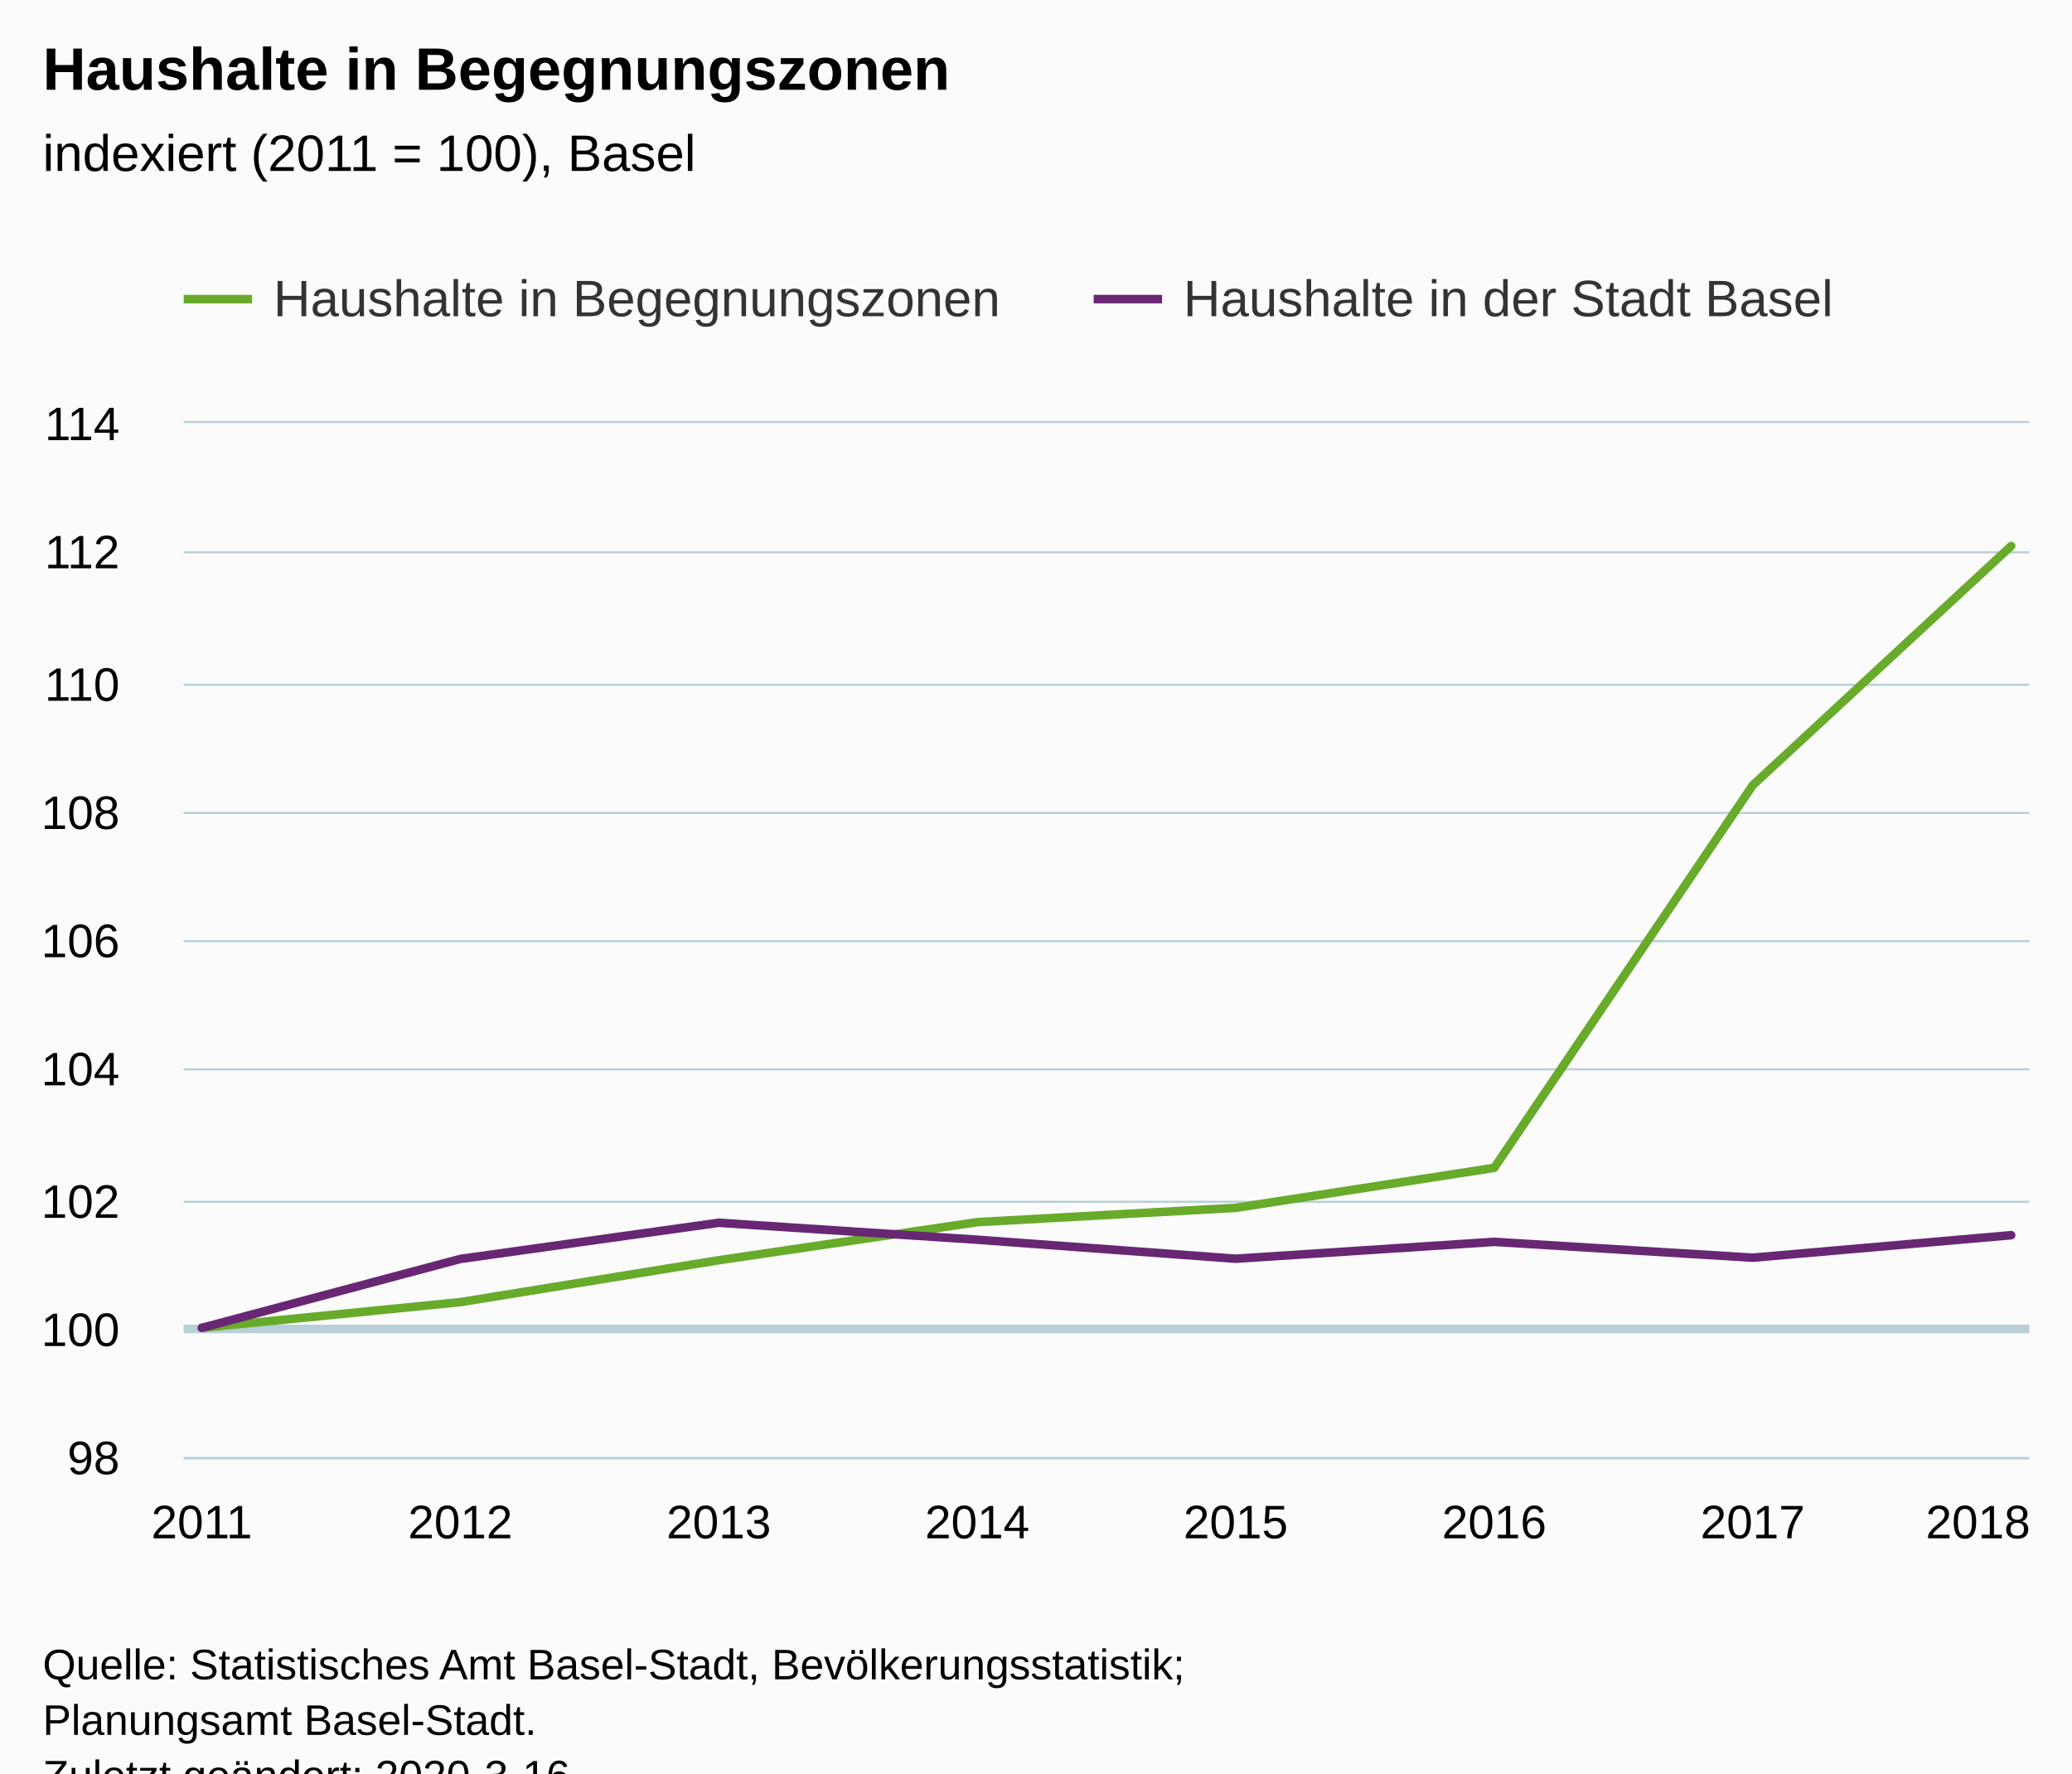
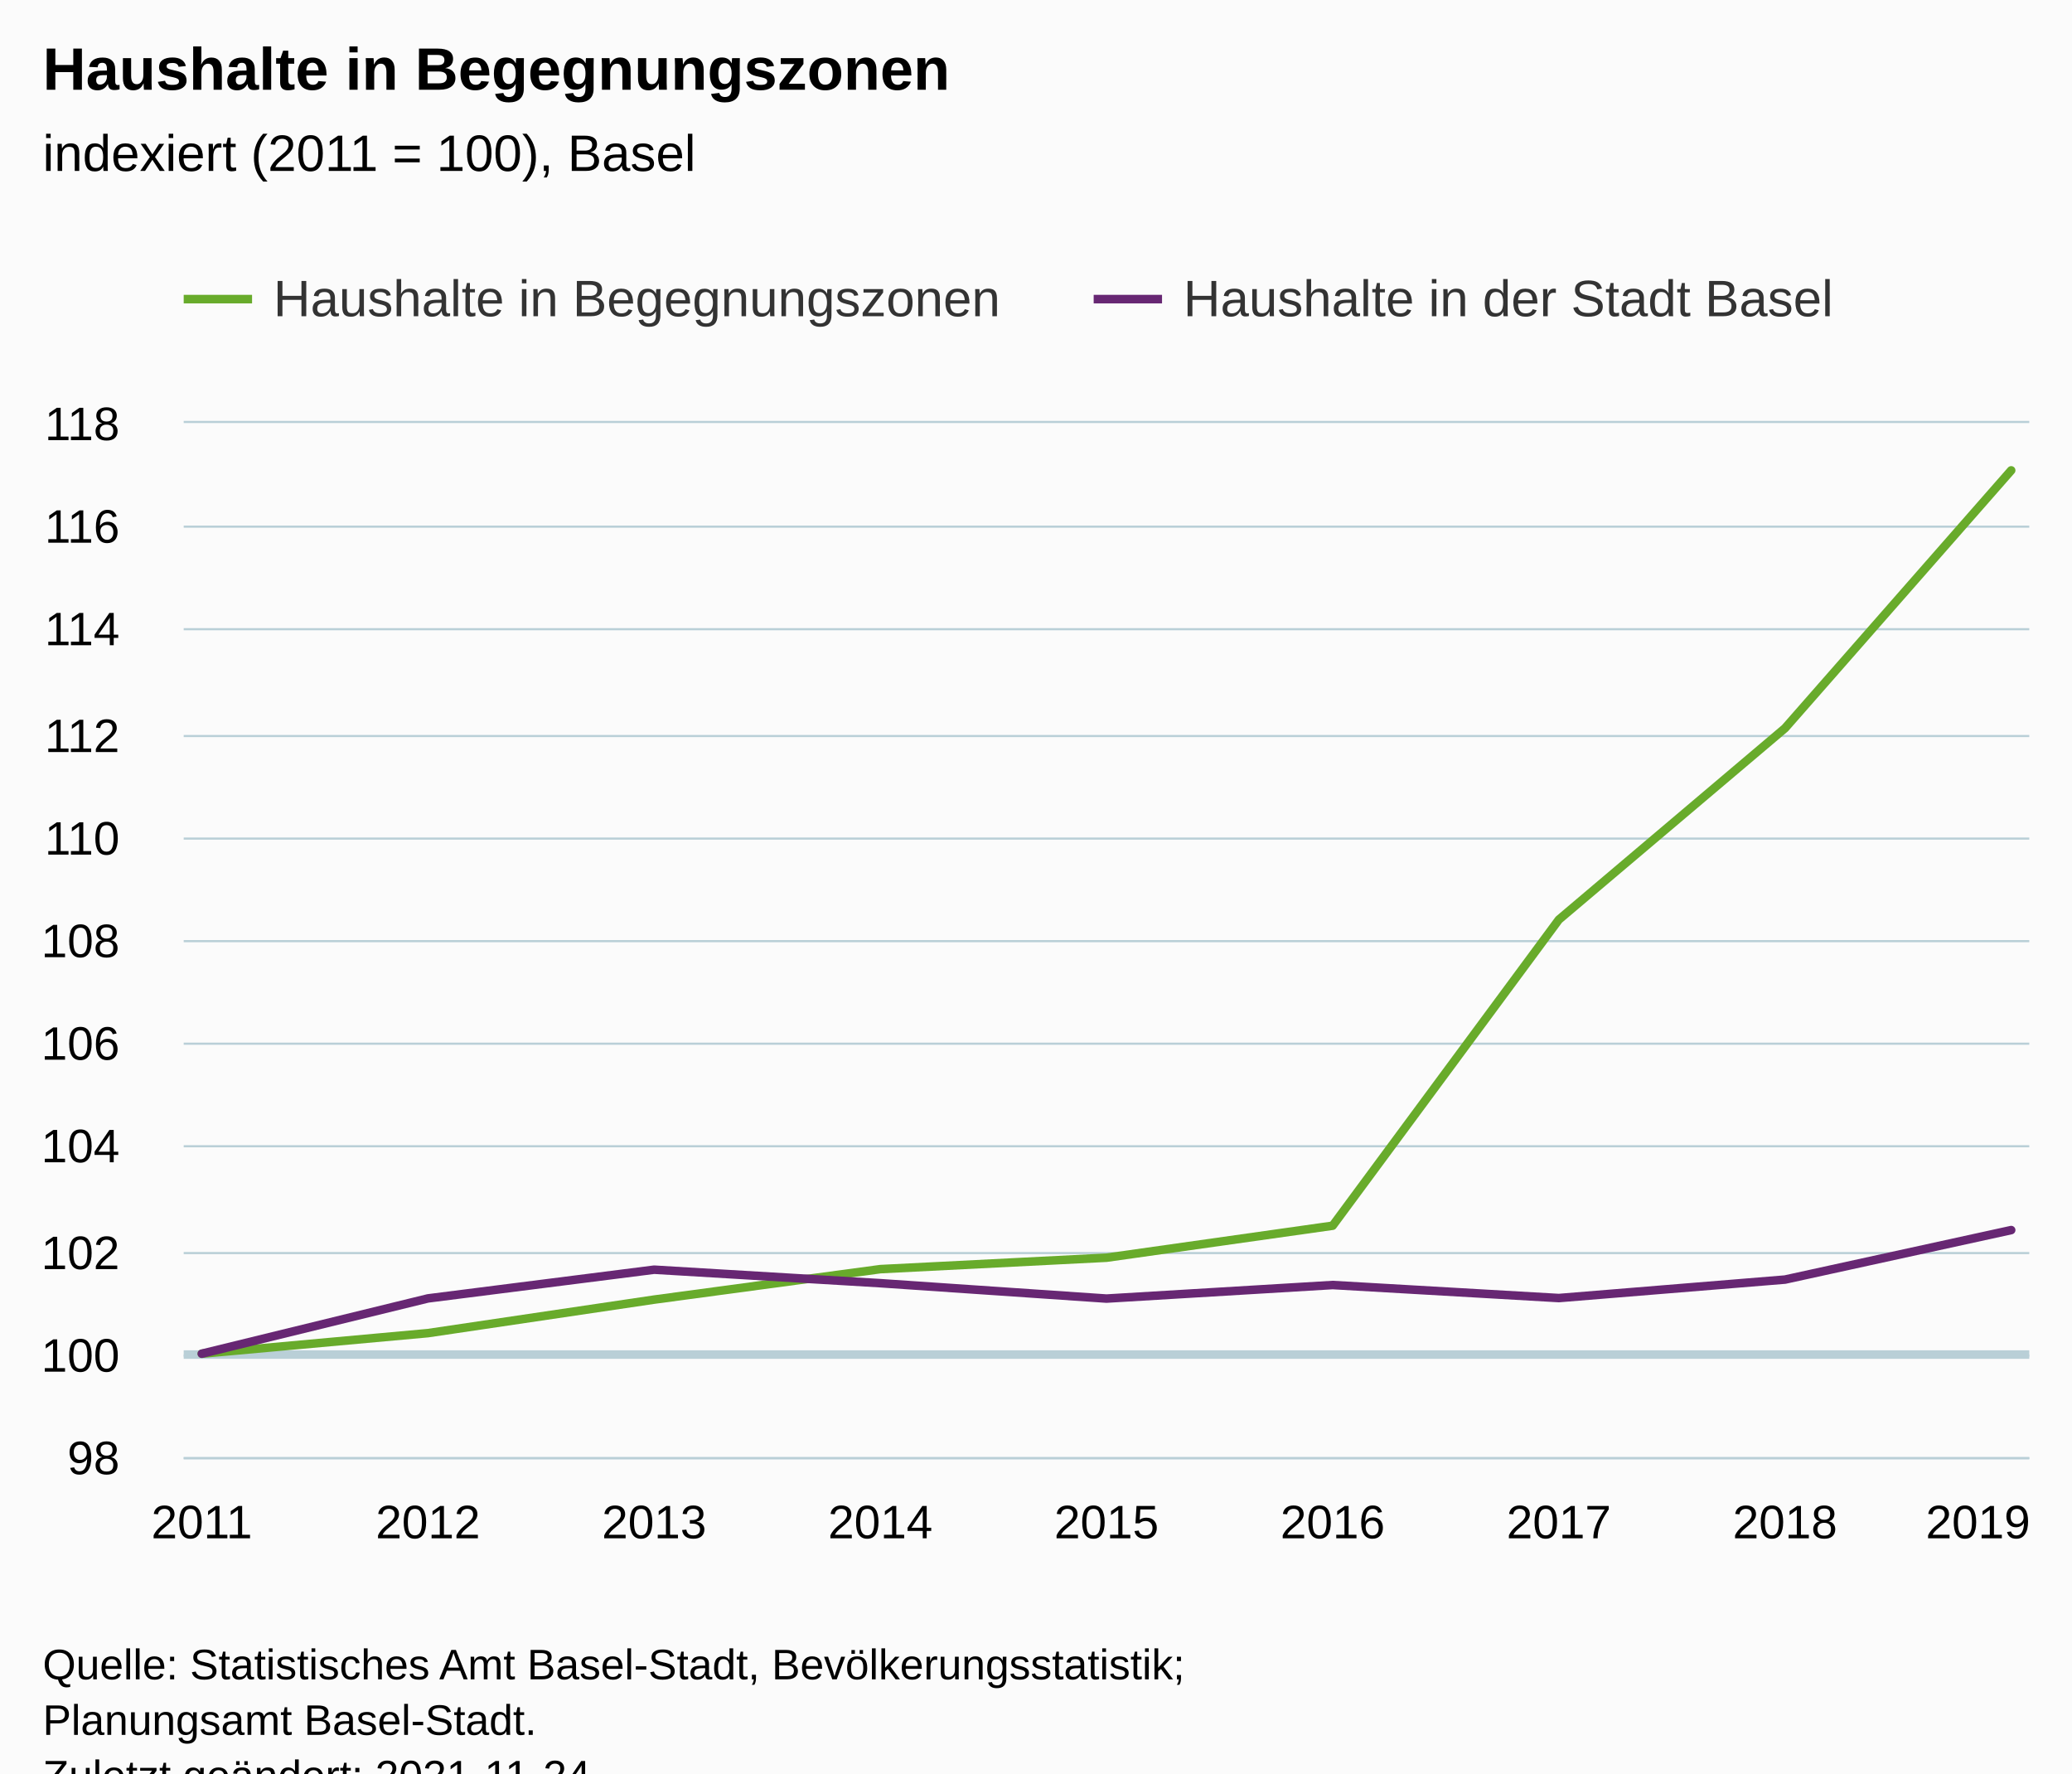
<svg xmlns="http://www.w3.org/2000/svg" version="1.1" class="highcharts-root" style="font-family:Arial;font-size:12px;" viewBox="0 0 485 415">
  <defs>
-     <clipPath id="highcharts-mkil0k4-22-">
+     <clipPath id="highcharts-6p5ofji-25-">
      <rect x="0" y="0" width="432" height="242" fill="none" />
    </clipPath>
-     <clipPath id="highcharts-mkil0k4-31-">
+     <clipPath id="highcharts-6p5ofji-35-">
      <rect x="0" y="0" width="432" height="242" fill="none" />
+     </clipPath>
+     <clipPath id="highcharts-6p5ofji-45-">
+       <rect x="43" y="99" width="432" height="242" fill="none" />
    </clipPath>
  </defs>
  <rect fill="#fbfbfb" class="highcharts-background" x="0" y="0" width="485" height="428" rx="0" ry="0" />
  <rect fill="none" class="highcharts-plot-background" x="43" y="99" width="432" height="242" />
  <g class="highcharts-pane-group" data-z-index="0" />
  <g class="highcharts-plot-lines-0" data-z-index="0">
-     <path fill="none" class="highcharts-plot-line " stroke="#B9CFD7" stroke-width="2" d="M 43 311 L 475 311" />
+     <path fill="none" class="highcharts-plot-line " stroke="#B9CFD7" stroke-width="2" d="M 43 317 L 475 317" />
  </g>
  <g class="highcharts-grid highcharts-xaxis-grid" data-z-index="1">
    <path fill="none" data-z-index="1" class="highcharts-grid-line" d="M 46.5 99 L 46.5 341" opacity="1" />
-     <path fill="none" data-z-index="1" class="highcharts-grid-line" d="M 107.5 99 L 107.5 341" opacity="1" />
-     <path fill="none" data-z-index="1" class="highcharts-grid-line" d="M 167.5 99 L 167.5 341" opacity="1" />
-     <path fill="none" data-z-index="1" class="highcharts-grid-line" d="M 228.5 99 L 228.5 341" opacity="1" />
-     <path fill="none" data-z-index="1" class="highcharts-grid-line" d="M 288.5 99 L 288.5 341" opacity="1" />
-     <path fill="none" data-z-index="1" class="highcharts-grid-line" d="M 349.5 99 L 349.5 341" opacity="1" />
-     <path fill="none" data-z-index="1" class="highcharts-grid-line" d="M 409.5 99 L 409.5 341" opacity="1" />
+     <path fill="none" data-z-index="1" class="highcharts-grid-line" d="M 99.5 99 L 99.5 341" opacity="1" />
+     <path fill="none" data-z-index="1" class="highcharts-grid-line" d="M 152.5 99 L 152.5 341" opacity="1" />
+     <path fill="none" data-z-index="1" class="highcharts-grid-line" d="M 205.5 99 L 205.5 341" opacity="1" />
+     <path fill="none" data-z-index="1" class="highcharts-grid-line" d="M 258.5 99 L 258.5 341" opacity="1" />
+     <path fill="none" data-z-index="1" class="highcharts-grid-line" d="M 311.5 99 L 311.5 341" opacity="1" />
+     <path fill="none" data-z-index="1" class="highcharts-grid-line" d="M 364.5 99 L 364.5 341" opacity="1" />
+     <path fill="none" data-z-index="1" class="highcharts-grid-line" d="M 417.5 99 L 417.5 341" opacity="1" />
    <path fill="none" data-z-index="1" class="highcharts-grid-line" d="M 470.5 99 L 470.5 341" opacity="1" />
  </g>
  <g class="highcharts-grid highcharts-yaxis-grid" data-z-index="1">
    <path fill="none" stroke="#B9CFD7" stroke-width="0.5" data-z-index="1" class="highcharts-grid-line" d="M 43 341.25 L 475 341.25" opacity="1" />
-     <path fill="none" stroke="#B9CFD7" stroke-width="0.5" data-z-index="1" class="highcharts-grid-line" d="M 43 311.25 L 475 311.25" opacity="1" />
-     <path fill="none" stroke="#B9CFD7" stroke-width="0.5" data-z-index="1" class="highcharts-grid-line" d="M 43 281.25 L 475 281.25" opacity="1" />
-     <path fill="none" stroke="#B9CFD7" stroke-width="0.5" data-z-index="1" class="highcharts-grid-line" d="M 43 250.25 L 475 250.25" opacity="1" />
+     <path fill="none" stroke="#B9CFD7" stroke-width="0.5" data-z-index="1" class="highcharts-grid-line" d="M 43 317.25 L 475 317.25" opacity="1" />
+     <path fill="none" stroke="#B9CFD7" stroke-width="0.5" data-z-index="1" class="highcharts-grid-line" d="M 43 293.25 L 475 293.25" opacity="1" />
+     <path fill="none" stroke="#B9CFD7" stroke-width="0.5" data-z-index="1" class="highcharts-grid-line" d="M 43 268.25 L 475 268.25" opacity="1" />
+     <path fill="none" stroke="#B9CFD7" stroke-width="0.5" data-z-index="1" class="highcharts-grid-line" d="M 43 244.25 L 475 244.25" opacity="1" />
    <path fill="none" stroke="#B9CFD7" stroke-width="0.5" data-z-index="1" class="highcharts-grid-line" d="M 43 220.25 L 475 220.25" opacity="1" />
-     <path fill="none" stroke="#B9CFD7" stroke-width="0.5" data-z-index="1" class="highcharts-grid-line" d="M 43 190.25 L 475 190.25" opacity="1" />
-     <path fill="none" stroke="#B9CFD7" stroke-width="0.5" data-z-index="1" class="highcharts-grid-line" d="M 43 160.25 L 475 160.25" opacity="1" />
-     <path fill="none" stroke="#B9CFD7" stroke-width="0.5" data-z-index="1" class="highcharts-grid-line" d="M 43 129.25 L 475 129.25" opacity="1" />
+     <path fill="none" stroke="#B9CFD7" stroke-width="0.5" data-z-index="1" class="highcharts-grid-line" d="M 43 196.25 L 475 196.25" opacity="1" />
+     <path fill="none" stroke="#B9CFD7" stroke-width="0.5" data-z-index="1" class="highcharts-grid-line" d="M 43 172.25 L 475 172.25" opacity="1" />
+     <path fill="none" stroke="#B9CFD7" stroke-width="0.5" data-z-index="1" class="highcharts-grid-line" d="M 43 147.25 L 475 147.25" opacity="1" />
+     <path fill="none" stroke="#B9CFD7" stroke-width="0.5" data-z-index="1" class="highcharts-grid-line" d="M 43 123.25 L 475 123.25" opacity="1" />
    <path fill="none" stroke="#B9CFD7" stroke-width="0.5" data-z-index="1" class="highcharts-grid-line" d="M 43 98.75 L 475 98.75" opacity="1" />
  </g>
  <rect fill="none" class="highcharts-plot-border" data-z-index="1" x="43" y="99" width="432" height="242" />
  <g class="highcharts-axis highcharts-xaxis" data-z-index="2">
    <path fill="none" class="highcharts-axis-line" stroke="#B9CFD7" stroke-width="0.5" data-z-index="7" d="M 43 341.25 L 475 341.25" />
  </g>
  <g class="highcharts-axis highcharts-yaxis" data-z-index="2">
    <path fill="none" class="highcharts-axis-line" data-z-index="7" d="M 43 99 L 43 341" />
  </g>
  <g class="highcharts-series-group" data-z-index="3">
-     <g class="highcharts-series highcharts-series-0 highcharts-line-series" data-z-index="0.1" opacity="1" transform="translate(43,99) scale(1 1)" clip-path="url(#highcharts-mkil0k4-31-)">
-       <path fill="none" d="M 4.235 211.75 L 64.739 205.732 L 125.244 195.925 L 185.748 187.01 L 246.252 183.666 L 306.756 174.305 L 367.261 84.776 L 427.765 28.769" class="highcharts-graph" data-z-index="1" stroke="#68AB2B " stroke-width="2" stroke-linejoin="round" stroke-linecap="round" />
+     <g class="highcharts-series highcharts-series-0 highcharts-line-series" data-z-index="0.1" opacity="1" transform="translate(43,99) scale(1 1)" clip-path="url(#highcharts-6p5ofji-35-)">
+       <path fill="none" d="M 4.235 217.8 L 57.176 212.986 L 110.118 205.14 L 163.059 198.008 L 216 195.333 L 268.941 187.844 L 321.882 116.221 L 374.824 71.415 L 427.765 11.082" class="highcharts-graph" data-z-index="1" stroke="#68AB2B " stroke-width="2" stroke-linejoin="round" stroke-linecap="round" />
    </g>
    <g class="highcharts-markers highcharts-series-0 highcharts-line-series" data-z-index="0.1" opacity="1" transform="translate(43,99) scale(1 1)" clip-path="none" />
-     <g class="highcharts-series highcharts-series-1 highcharts-line-series" data-z-index="0.1" opacity="1" transform="translate(43,99) scale(1 1)" clip-path="url(#highcharts-mkil0k4-31-)">
-       <path fill="none" d="M 4.235 211.75 L 64.739 195.626 L 125.244 187.158 L 185.748 191.124 L 246.252 195.574 L 306.756 191.626 L 367.261 195.331 L 427.765 190.066" class="highcharts-graph" data-z-index="1" stroke="#672773" stroke-width="2" stroke-linejoin="round" stroke-linecap="round" />
+     <g class="highcharts-series highcharts-series-1 highcharts-line-series" data-z-index="0.1" opacity="1" transform="translate(43,99) scale(1 1)" clip-path="url(#highcharts-6p5ofji-35-)">
+       <path fill="none" d="M 4.235 217.8 L 57.176 204.859 L 110.118 198.139 L 163.059 201.298 L 216 204.901 L 268.941 201.728 L 321.882 204.776 L 374.824 200.453 L 427.765 188.87" class="highcharts-graph" data-z-index="1" stroke="#672773" stroke-width="2" stroke-linejoin="round" stroke-linecap="round" />
    </g>
    <g class="highcharts-markers highcharts-series-1 highcharts-line-series" data-z-index="0.1" opacity="1" transform="translate(43,99) scale(1 1)" clip-path="none" />
  </g>
  <text x="10" text-anchor="start" class="highcharts-title" data-z-index="4" style="color:#000000;font-size:14px;font-weight:bold;fill:#000000;" y="21">
    <tspan>Haushalte in Begegnungszonen</tspan>
  </text>
  <text x="10" text-anchor="start" class="highcharts-subtitle" data-z-index="4" style="color:#000000;font-size:12px;font-weight:normal;fill:#000000;" y="40">
    <tspan>indexiert (2011 = 100), Basel</tspan>
  </text>
  <text x="10" text-anchor="start" class="highcharts-caption" data-z-index="4" style="color:#666666;fill:#666666;" y="375" />
  <g class="highcharts-legend" data-z-index="7" transform="translate(35,56)">
    <rect fill="none" class="highcharts-legend-box" rx="0" ry="0" x="0" y="0" width="407" height="31" visibility="visible" />
    <g data-z-index="1">
      <g>
        <g class="highcharts-legend-item highcharts-line-series highcharts-color-undefined highcharts-series-0" data-z-index="1" transform="translate(8,3)">
          <path fill="none" d="M 0 11 L 16 11" class="highcharts-graph" stroke="#68AB2B " stroke-width="2" />
          <text x="21" style="color:#333333;cursor:pointer;font-size:12px;font-weight:normal;fill:#333333;" text-anchor="start" data-z-index="2" y="15">
            <tspan>Haushalte in Begegnungszonen</tspan>
          </text>
        </g>
        <g class="highcharts-legend-item highcharts-line-series highcharts-color-undefined highcharts-series-1" data-z-index="1" transform="translate(221,3)">
          <path fill="none" d="M 0 11 L 16 11" class="highcharts-graph" stroke="#672773" stroke-width="2" />
          <text x="21" y="15" style="color:#333333;cursor:pointer;font-size:12px;font-weight:normal;fill:#333333;" text-anchor="start" data-z-index="2">
            <tspan>Haushalte in der Stadt Basel</tspan>
          </text>
        </g>
      </g>
    </g>
  </g>
  <g class="highcharts-axis-labels highcharts-xaxis-labels" data-z-index="7">
    <text x="47.235" style="color:#000000;cursor:default;font-size:11px;fill:#000000;" text-anchor="middle" transform="translate(0,0)" y="360" opacity="1">2011</text>
-     <text x="107.739" style="color:#000000;cursor:default;font-size:11px;fill:#000000;" text-anchor="middle" transform="translate(0,0)" y="360" opacity="1">2012</text>
-     <text x="168.244" style="color:#000000;cursor:default;font-size:11px;fill:#000000;" text-anchor="middle" transform="translate(0,0)" y="360" opacity="1">2013</text>
-     <text x="228.748" style="color:#000000;cursor:default;font-size:11px;fill:#000000;" text-anchor="middle" transform="translate(0,0)" y="360" opacity="1">2014</text>
-     <text x="289.252" style="color:#000000;cursor:default;font-size:11px;fill:#000000;" text-anchor="middle" transform="translate(0,0)" y="360" opacity="1">2015</text>
-     <text x="349.756" style="color:#000000;cursor:default;font-size:11px;fill:#000000;" text-anchor="middle" transform="translate(0,0)" y="360" opacity="1">2016</text>
-     <text x="410.261" style="color:#000000;cursor:default;font-size:11px;fill:#000000;" text-anchor="middle" transform="translate(0,0)" y="360" opacity="1">2017</text>
-     <text x="463" style="color:#000000;cursor:default;font-size:11px;fill:#000000;" text-anchor="middle" transform="translate(0,0)" y="360" opacity="1">2018</text>
+     <text x="100.176" style="color:#000000;cursor:default;font-size:11px;fill:#000000;" text-anchor="middle" transform="translate(0,0)" y="360" opacity="1">2012</text>
+     <text x="153.118" style="color:#000000;cursor:default;font-size:11px;fill:#000000;" text-anchor="middle" transform="translate(0,0)" y="360" opacity="1">2013</text>
+     <text x="206.059" style="color:#000000;cursor:default;font-size:11px;fill:#000000;" text-anchor="middle" transform="translate(0,0)" y="360" opacity="1">2014</text>
+     <text x="259" style="color:#000000;cursor:default;font-size:11px;fill:#000000;" text-anchor="middle" transform="translate(0,0)" y="360" opacity="1">2015</text>
+     <text x="311.941" style="color:#000000;cursor:default;font-size:11px;fill:#000000;" text-anchor="middle" transform="translate(0,0)" y="360" opacity="1">2016</text>
+     <text x="364.882" style="color:#000000;cursor:default;font-size:11px;fill:#000000;" text-anchor="middle" transform="translate(0,0)" y="360" opacity="1">2017</text>
+     <text x="417.824" style="color:#000000;cursor:default;font-size:11px;fill:#000000;" text-anchor="middle" transform="translate(0,0)" y="360" opacity="1">2018</text>
+     <text x="463" style="color:#000000;cursor:default;font-size:11px;fill:#000000;" text-anchor="middle" transform="translate(0,0)" y="360" opacity="1">2019</text>
  </g>
  <g class="highcharts-axis-labels highcharts-yaxis-labels" data-z-index="7">
    <text x="28" style="color:#000000;cursor:default;font-size:11px;fill:#000000;" text-anchor="end" transform="translate(0,0)" y="345" opacity="1">98</text>
-     <text x="28" style="color:#000000;cursor:default;font-size:11px;fill:#000000;" text-anchor="end" transform="translate(0,0)" y="315" opacity="1">100</text>
-     <text x="28" style="color:#000000;cursor:default;font-size:11px;fill:#000000;" text-anchor="end" transform="translate(0,0)" y="285" opacity="1">102</text>
-     <text x="28" style="color:#000000;cursor:default;font-size:11px;fill:#000000;" text-anchor="end" transform="translate(0,0)" y="254" opacity="1">104</text>
-     <text x="28" style="color:#000000;cursor:default;font-size:11px;fill:#000000;" text-anchor="end" transform="translate(0,0)" y="224" opacity="1">106</text>
-     <text x="28" style="color:#000000;cursor:default;font-size:11px;fill:#000000;" text-anchor="end" transform="translate(0,0)" y="194" opacity="1">108</text>
-     <text x="28" style="color:#000000;cursor:default;font-size:11px;fill:#000000;" text-anchor="end" transform="translate(0,0)" y="164" opacity="1">110</text>
-     <text x="28" style="color:#000000;cursor:default;font-size:11px;fill:#000000;" text-anchor="end" transform="translate(0,0)" y="133" opacity="1">112</text>
-     <text x="28" style="color:#000000;cursor:default;font-size:11px;fill:#000000;" text-anchor="end" transform="translate(0,0)" y="103" opacity="1">114</text>
+     <text x="28" style="color:#000000;cursor:default;font-size:11px;fill:#000000;" text-anchor="end" transform="translate(0,0)" y="321" opacity="1">100</text>
+     <text x="28" style="color:#000000;cursor:default;font-size:11px;fill:#000000;" text-anchor="end" transform="translate(0,0)" y="297" opacity="1">102</text>
+     <text x="28" style="color:#000000;cursor:default;font-size:11px;fill:#000000;" text-anchor="end" transform="translate(0,0)" y="272" opacity="1">104</text>
+     <text x="28" style="color:#000000;cursor:default;font-size:11px;fill:#000000;" text-anchor="end" transform="translate(0,0)" y="248" opacity="1">106</text>
+     <text x="28" style="color:#000000;cursor:default;font-size:11px;fill:#000000;" text-anchor="end" transform="translate(0,0)" y="224" opacity="1">108</text>
+     <text x="28" style="color:#000000;cursor:default;font-size:11px;fill:#000000;" text-anchor="end" transform="translate(0,0)" y="200" opacity="1">110</text>
+     <text x="28" style="color:#000000;cursor:default;font-size:11px;fill:#000000;" text-anchor="end" transform="translate(0,0)" y="176" opacity="1">112</text>
+     <text x="28" style="color:#000000;cursor:default;font-size:11px;fill:#000000;" text-anchor="end" transform="translate(0,0)" y="151" opacity="1">114</text>
+     <text x="28" style="color:#000000;cursor:default;font-size:11px;fill:#000000;" text-anchor="end" transform="translate(0,0)" y="127" opacity="1">116</text>
+     <text x="28" style="color:#000000;cursor:default;font-size:11px;fill:#000000;" text-anchor="end" transform="translate(0,0)" y="103" opacity="1">118</text>
  </g>
  <text x="10" class="highcharts-credits" text-anchor="start" data-z-index="8" style="cursor:default;color:#000000;font-size:10px;fill:#000000;" y="393">
    <tspan>Quelle: Statistisches Amt Basel-Stadt, Bevölkerungsstatistik;</tspan>
    <tspan x="10" dy="13">Planungsamt Basel-Stadt.</tspan>
-     <tspan x="10" dy="13">Zuletzt geändert: 2020-3-16</tspan>
+     <tspan x="10" dy="13">Zuletzt geändert: 2021-11-24</tspan>
  </text>
+   <g class="highcharts-control-points" data-z-index="99" clip-path="url(#highcharts-6p5ofji-45-)" />
</svg>
